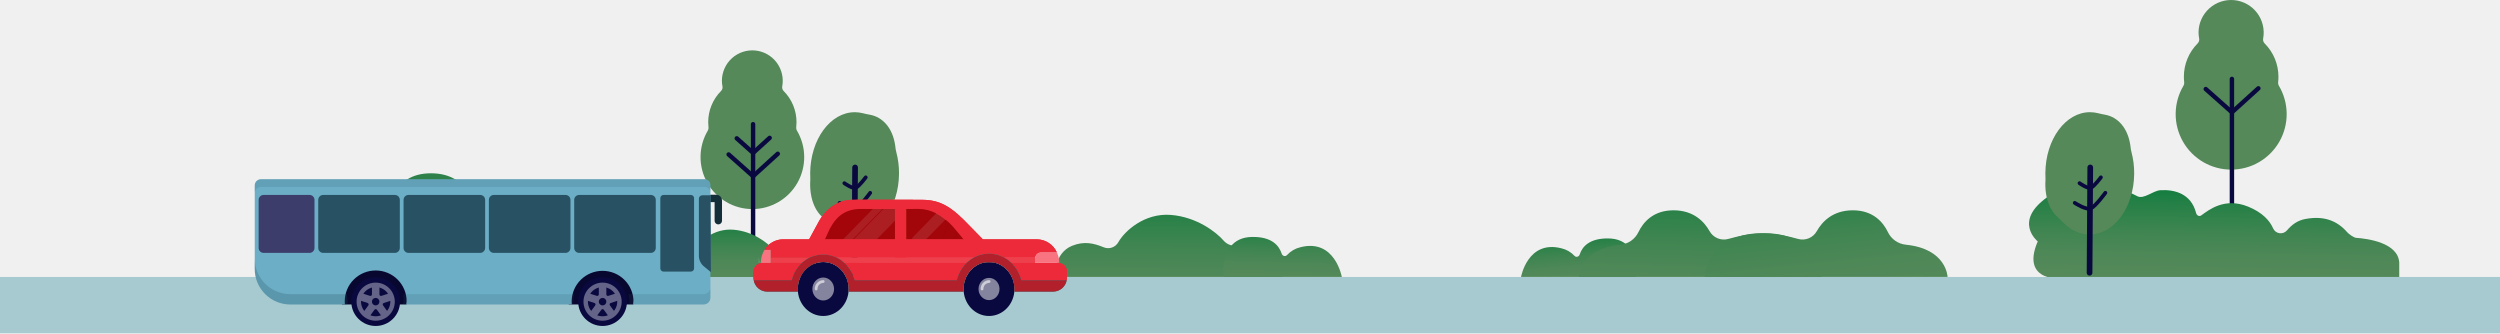
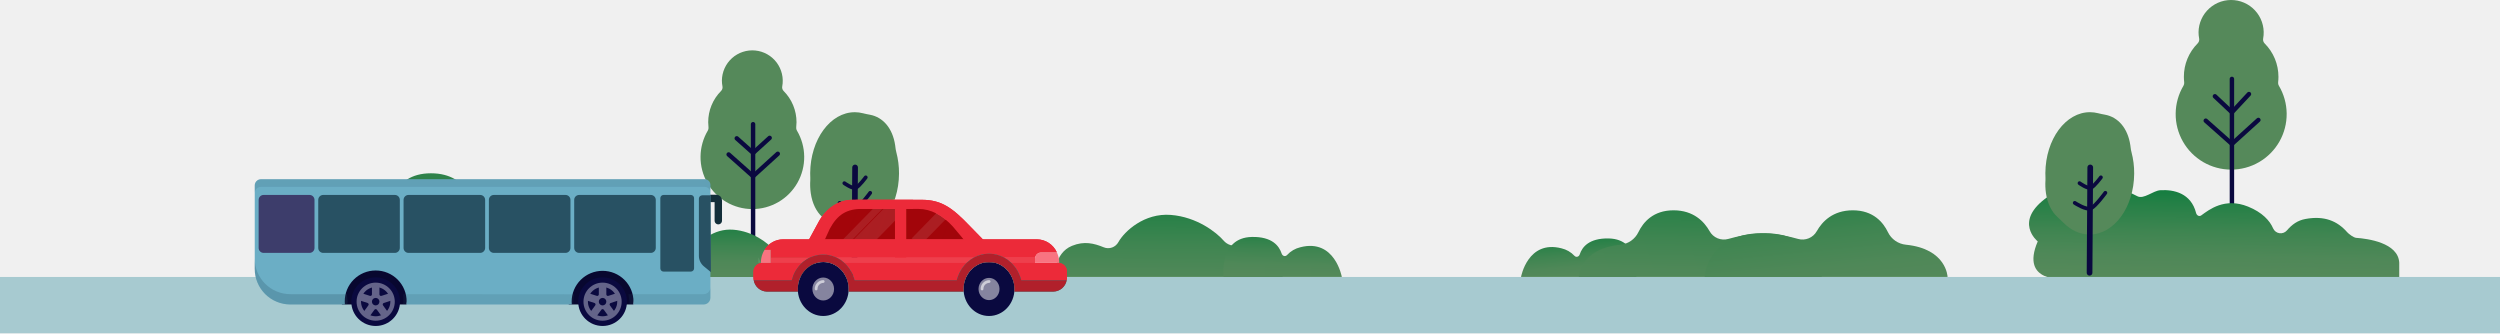
<svg xmlns="http://www.w3.org/2000/svg" width="1688" height="225" viewBox="0 0 1688 225" fill="none">
  <path d="M391 154H227C227 154 227.476 138.397 255.121 136.1C257.702 135.888 260.174 135.135 262.299 133.914C264.424 132.693 266.131 131.045 267.254 129.127C270.417 123.737 277.113 117 290.972 117C304.527 117 311.69 123.313 315.297 128.561C316.503 130.349 318.411 131.75 320.711 132.535C323.011 133.32 325.568 133.444 327.965 132.886C339.466 130.191 359.183 127.126 373.863 133.56C390.762 140.937 391 154 391 154Z" fill="url(#paint0_linear)" />
  <path d="M538.065 88.148C537.683 87.507 537.523 86.757 537.607 86.015C537.742 84.856 537.81 83.691 537.813 82.525C537.816 78.608 537.048 74.729 535.553 71.11C534.058 67.491 531.865 64.203 529.1 61.434C528.704 61.033 528.412 60.542 528.25 60.002C528.087 59.462 528.058 58.891 528.166 58.337C528.685 55.533 528.617 52.651 527.965 49.874C527.314 47.098 526.094 44.487 524.382 42.208C522.67 39.929 520.505 38.031 518.023 36.635C515.54 35.239 512.796 34.375 509.962 34.097C507.129 33.82 504.27 34.136 501.565 35.025C498.86 35.913 496.369 37.356 494.249 39.26C492.13 41.164 490.429 43.489 489.254 46.087C488.079 48.685 487.455 51.499 487.423 54.351C487.422 55.68 487.55 57.006 487.806 58.309C487.915 58.863 487.887 59.435 487.725 59.975C487.562 60.515 487.269 61.006 486.872 61.407C484.107 64.18 481.915 67.473 480.423 71.097C478.931 74.721 478.168 78.605 478.178 82.525C478.181 83.691 478.249 84.856 478.384 86.015C478.472 86.753 478.315 87.5 477.935 88.139C474.769 93.463 473.066 99.532 473.002 105.729C472.937 111.926 474.513 118.029 477.568 123.417C480.623 128.806 485.049 133.287 490.395 136.404C495.74 139.522 501.815 141.164 508 141.164C514.185 141.164 520.26 139.522 525.605 136.404C530.951 133.287 535.377 128.806 538.432 123.417C541.487 118.029 543.063 111.926 542.998 105.729C542.934 99.532 541.231 93.463 538.065 88.139V88.148Z" fill="#55895A" />
  <path d="M508.472 190.363V83.863" stroke="#0A093F" stroke-width="3" stroke-miterlimit="10" stroke-linecap="round" />
  <path d="M1538.68 57.87C1538.27 57.184 1538.1 56.383 1538.19 55.59C1538.33 54.352 1538.41 53.107 1538.41 51.86C1538.41 47.674 1537.59 43.529 1535.99 39.661C1534.39 35.793 1532.04 32.279 1529.08 29.32C1528.66 28.892 1528.34 28.366 1528.17 27.789C1528 27.212 1527.96 26.602 1528.08 26.01C1528.64 23.013 1528.56 19.933 1527.86 16.965C1527.17 13.998 1525.86 11.208 1524.03 8.772C1522.19 6.336 1519.88 4.308 1517.22 2.816C1514.56 1.324 1511.62 0.4 1508.59 0.104C1505.55 -0.192 1502.49 0.145 1499.59 1.095C1496.7 2.045 1494.03 3.586 1491.76 5.622C1489.49 7.657 1487.67 10.142 1486.41 12.918C1485.15 15.694 1484.48 18.702 1484.45 21.75C1484.45 23.17 1484.59 24.587 1484.86 25.98C1484.98 26.572 1484.95 27.183 1484.77 27.76C1484.6 28.337 1484.28 28.863 1483.86 29.29C1480.9 32.254 1478.55 35.774 1476.95 39.647C1475.36 43.52 1474.54 47.67 1474.55 51.86C1474.55 53.107 1474.63 54.352 1474.77 55.59C1474.86 56.379 1474.7 57.177 1474.29 57.86C1470.9 63.55 1469.08 70.036 1469.01 76.659C1468.94 83.282 1470.63 89.805 1473.9 95.564C1477.17 101.322 1481.91 106.111 1487.63 109.443C1493.36 112.774 1499.86 114.53 1506.48 114.53C1513.11 114.53 1519.61 112.774 1525.34 109.443C1531.06 106.111 1535.8 101.322 1539.07 95.564C1542.34 89.805 1544.03 83.282 1543.96 76.659C1543.89 70.036 1542.07 63.55 1538.68 57.86V57.87Z" fill="#55895A" />
  <path d="M1506.99 167.109V53.289" stroke="#0A093F" stroke-width="3" stroke-miterlimit="10" stroke-linecap="round" />
  <path d="M497.461 93.407L508.509 103.241L519.668 93.107" stroke="#0A093F" stroke-width="3" stroke-miterlimit="10" stroke-linecap="round" />
  <path d="M491.98 104.298L508.49 118.97L525.15 103.84" stroke="#0A093F" stroke-width="3" stroke-miterlimit="10" stroke-linecap="round" />
  <path d="M1394.11 188.254C1394.11 188.254 1363.61 191.455 1375.88 162.998C1375.88 162.998 1358.87 149.484 1382.71 132.858C1384.72 131.481 1386.57 129.898 1388.24 128.137C1394.71 121.271 1418.06 119.247 1443.17 132.501C1447.46 134.76 1453.81 128.714 1458.64 128.438C1467.94 127.869 1479.41 130.494 1482.8 143.804C1483.22 145.47 1484.9 146.437 1486.3 145.429C1491.6 141.569 1502.14 133.143 1517.89 139.497C1527.43 143.341 1532.57 148.972 1534.8 154.181C1535.17 155.035 1535.75 155.783 1536.49 156.355C1537.23 156.927 1538.1 157.304 1539.02 157.45C1539.95 157.596 1540.9 157.507 1541.78 157.191C1542.66 156.875 1543.45 156.343 1544.06 155.644C1547.52 151.654 1551.24 148.818 1556.75 147.827C1569.33 145.543 1578.11 149.102 1584.86 156.83C1585.98 158.106 1589.23 160.487 1590.94 160.601C1598.6 161.137 1619.27 163.851 1619.97 177.373V188.749L1394.11 188.254Z" fill="url(#paint1_linear)" />
  <path d="M448.895 205.264C448.895 205.264 479.403 208.512 467.127 179.641C467.127 179.641 482.501 157.686 458.648 140.818C456.645 139.421 454.794 137.815 453.126 136.028C446.66 129.062 426.331 112.466 398.181 140.431C396.484 142.128 394.449 143.446 392.208 144.298C389.968 145.151 387.574 145.519 385.182 145.377C375.889 144.8 361.189 146.136 360.203 160.143C360.177 160.538 360.045 160.919 359.823 161.246C359.6 161.573 359.294 161.834 358.937 162.002C358.58 162.17 358.184 162.24 357.791 162.203C357.398 162.166 357.023 162.024 356.703 161.792C351.378 157.9 340.861 149.351 325.077 155.798C315.545 159.698 310.401 168.709 308.166 173.993C307.801 174.86 307.222 175.619 306.484 176.199C305.745 176.779 304.872 177.161 303.946 177.31C303.02 177.458 302.072 177.368 301.19 177.047C300.308 176.727 299.523 176.186 298.906 175.477C295.447 171.429 290.903 167.728 285.398 166.714C272.818 164.405 263.262 167.192 256.467 175.057C255.334 176.343 253.738 177.126 252.03 177.233C244.364 177.753 223.698 180.473 223 194.225V205.767L448.895 205.264Z" fill="url(#paint2_linear)" />
  <path d="M1688 187H0V225H1688V187Z" fill="#A7CAD0" />
  <path d="M436.001 187.016C436.001 187.016 435.692 174.8 444.88 171.014C451.128 168.436 456.075 169.715 460.979 171.742C462.342 172.329 463.869 172.376 465.264 171.875C466.659 171.374 467.822 170.361 468.527 169.031C471.623 163.497 481.691 154.024 495.152 155.1C508.446 156.145 518.353 164.079 521.938 168.24C522.896 169.392 524.164 170.231 525.583 170.654C527.003 171.077 528.512 171.066 529.926 170.621C533.387 169.519 538.198 168.765 542.836 170.653C552.575 174.61 551.993 187.016 551.993 187.016H436.001Z" fill="url(#paint3_linear)" />
  <path d="M1439.15 102.608C1438.89 101.632 1438.71 100.638 1438.6 99.635C1438.55 99.132 1438.49 98.63 1438.41 98.128C1436.69 86.4 1430.03 79.045 1421.37 77.455C1419.78 77.167 1418.18 76.846 1416.61 76.442C1414.87 75.996 1413.08 75.763 1411.28 75.751C1394.72 75.643 1381.18 94.043 1381.03 116.848C1381.03 117.886 1381.03 118.907 1381.1 119.912C1381.13 120.491 1381.13 121.071 1381.1 121.65C1380.9 124.593 1381.01 127.55 1381.43 130.47C1382.46 137.471 1385.25 142.915 1389.17 146.514C1390.55 147.774 1391.92 149.059 1393.24 150.393C1398.15 155.335 1404.2 158.3 1410.76 158.341C1427.31 158.456 1440.86 140.049 1441 117.243C1441.04 112.304 1440.42 107.382 1439.15 102.608Z" fill="#55895A" />
  <path d="M1411.34 113.051L1410.87 184.169" stroke="#0A093F" stroke-width="3.84" stroke-miterlimit="10" stroke-linecap="round" />
  <path d="M1404.1 123.676C1404.1 123.676 1409.71 127.728 1411.92 126.715C1414.13 125.702 1418.52 119.747 1418.52 119.747" stroke="#0A093F" stroke-width="2.56" stroke-miterlimit="10" stroke-linecap="round" />
  <path d="M1400.87 136.985C1400.87 136.985 1408.64 142.116 1411.82 140.658C1415 139.201 1421.54 130.19 1421.54 130.19" stroke="#0A093F" stroke-width="2.56" stroke-miterlimit="10" stroke-linecap="round" />
  <path d="M712 186.986C712 186.986 711.589 170.959 723.788 165.99C732.082 162.609 738.651 164.287 745.161 166.946C746.97 167.716 748.998 167.778 750.85 167.121C752.702 166.464 754.246 165.134 755.182 163.39C759.292 156.128 772.658 143.698 790.529 145.111C808.178 146.482 821.331 156.892 826.09 162.351C827.363 163.862 829.045 164.963 830.93 165.519C832.814 166.074 834.818 166.059 836.695 165.475C841.29 164.029 847.677 163.041 853.834 165.517C866.765 170.71 865.992 186.986 865.992 186.986H712Z" fill="url(#paint4_linear)" />
  <path d="M826.162 186.986H906C906 186.986 901.333 160.89 877.978 166.949C874.551 167.758 871.438 169.578 869.036 172.178C867.825 173.486 865.922 172.951 865.329 171.101C863.703 166.168 859.037 159.673 845.185 159.994C822.935 160.52 826.162 186.986 826.162 186.986Z" fill="url(#paint5_linear)" />
  <path d="M1104.84 186.968H1027C1027 186.968 1031.55 161.812 1054.33 167.671C1057.67 168.451 1060.71 170.205 1063.06 172.71C1064.24 173.968 1066.1 173.457 1066.67 171.68C1068.21 166.949 1072.81 160.7 1086.3 161.001C1107.98 161.52 1104.84 186.968 1104.84 186.968Z" fill="url(#paint6_linear)" />
  <path d="M1230 187H1066C1066 187 1066.48 168.023 1094.12 165.229C1096.7 164.972 1099.17 164.057 1101.3 162.571C1103.42 161.086 1105.13 159.081 1106.25 156.749C1109.42 150.194 1116.11 142 1129.97 142C1143.53 142 1150.69 149.678 1154.3 156.06C1155.5 158.235 1157.41 159.939 1159.71 160.894C1162.01 161.849 1164.57 161.999 1166.96 161.321C1178.47 158.043 1198.18 154.315 1212.86 162.14C1229.76 171.112 1230 187 1230 187Z" fill="url(#paint7_linear)" />
  <path d="M1151 187H1315C1315 187 1314.52 168.023 1286.88 165.229C1284.29 164.975 1281.82 164.061 1279.69 162.575C1277.56 161.09 1275.85 159.083 1274.73 156.749C1271.58 150.194 1264.87 142 1251.03 142C1237.47 142 1230.31 149.678 1226.7 156.06C1225.5 158.235 1223.59 159.939 1221.29 160.894C1218.99 161.849 1216.43 161.999 1214.04 161.321C1202.53 158.043 1182.82 154.315 1168.14 162.14C1151.24 171.112 1151 187 1151 187Z" fill="url(#paint8_linear)" />
  <path d="M479 134H483.732C483.899 134 484.064 134.033 484.218 134.098C484.372 134.163 484.512 134.259 484.63 134.379C484.747 134.5 484.841 134.643 484.904 134.801C484.968 134.959 485.001 135.128 485 135.298V149" stroke="#132E39" stroke-width="5" stroke-miterlimit="10" stroke-linecap="round" />
  <path d="M427.664 205.589H384.02V180.03H430.971L427.664 205.589Z" fill="#08072F" />
  <path d="M274.507 205.589H230.864V180.03H277.814C277.814 180.03 274.515 205.589 274.507 205.589Z" fill="#08072F" />
  <path d="M406.859 220.1C397.77 220.1 390.401 212.753 390.401 203.69C390.401 194.627 397.77 187.28 406.859 187.28C415.949 187.28 423.317 194.627 423.317 203.69C423.317 212.753 415.949 220.1 406.859 220.1Z" fill="#0A093F" />
  <path d="M406.859 215.051C400.566 215.051 395.464 209.964 395.464 203.689C395.464 197.415 400.566 192.328 406.859 192.328C413.152 192.328 418.254 197.415 418.254 203.689C418.254 209.964 413.152 215.051 406.859 215.051Z" stroke="#646489" stroke-width="3" stroke-miterlimit="10" />
  <path d="M411.804 206.18L415.605 211.402L411.509 214.37L407.708 209.148C407.611 209.015 407.483 208.906 407.336 208.831C407.189 208.757 407.026 208.718 406.86 208.718C406.695 208.718 406.532 208.757 406.385 208.831C406.237 208.906 406.11 209.015 406.013 209.148L402.212 214.37L398.113 211.402L401.914 206.18C402.012 206.047 402.076 205.892 402.102 205.73C402.128 205.567 402.115 205.4 402.063 205.243C402.012 205.086 401.925 204.944 401.808 204.827C401.691 204.711 401.548 204.623 401.391 204.572L395.238 202.58L396.793 197.776L402.945 199.768C403.103 199.821 403.27 199.835 403.434 199.81C403.599 199.785 403.754 199.721 403.889 199.624C404.024 199.527 404.133 199.4 404.209 199.253C404.284 199.105 404.323 198.942 404.323 198.776V192.326H409.392V198.776C409.392 198.942 409.431 199.105 409.507 199.253C409.582 199.4 409.692 199.527 409.826 199.624C409.961 199.721 410.117 199.785 410.281 199.81C410.445 199.835 410.613 199.821 410.77 199.768L416.914 197.776L418.48 202.58L412.33 204.572C412.173 204.624 412.03 204.711 411.913 204.827C411.796 204.944 411.709 205.086 411.658 205.243C411.606 205.4 411.593 205.566 411.618 205.729C411.644 205.892 411.707 206.046 411.804 206.18ZM409.392 203.69C409.393 203.191 409.245 202.702 408.967 202.286C408.689 201.871 408.293 201.546 407.83 201.355C407.368 201.163 406.858 201.113 406.367 201.21C405.875 201.307 405.423 201.548 405.069 201.901C404.714 202.254 404.473 202.704 404.375 203.194C404.277 203.684 404.327 204.192 404.519 204.653C404.71 205.115 405.035 205.51 405.451 205.787C405.868 206.065 406.358 206.213 406.859 206.213C407.192 206.214 407.521 206.149 407.828 206.022C408.135 205.895 408.415 205.71 408.65 205.475C408.885 205.241 409.072 204.963 409.199 204.656C409.327 204.35 409.392 204.022 409.392 203.69Z" fill="#646489" />
  <path d="M253.661 220.1C244.572 220.1 237.203 212.753 237.203 203.69C237.203 194.627 244.572 187.28 253.661 187.28C262.751 187.28 270.119 194.627 270.119 203.69C270.119 212.753 262.751 220.1 253.661 220.1Z" fill="#0A093F" />
  <path d="M253.661 215.051C247.368 215.051 242.266 209.964 242.266 203.689C242.266 197.415 247.368 192.328 253.661 192.328C259.954 192.328 265.056 197.415 265.056 203.689C265.056 209.964 259.954 215.051 253.661 215.051Z" stroke="#646489" stroke-width="3" stroke-miterlimit="10" />
  <path d="M258.609 206.18L262.41 211.402L258.311 214.37L254.51 209.148C254.413 209.015 254.285 208.906 254.138 208.831C253.991 208.757 253.828 208.718 253.662 208.718C253.497 208.718 253.334 208.757 253.187 208.831C253.039 208.906 252.912 209.015 252.815 209.148L249.014 214.37L244.921 211.396L248.722 206.175C248.819 206.041 248.883 205.887 248.909 205.724C248.935 205.561 248.922 205.395 248.871 205.238C248.82 205.081 248.732 204.938 248.615 204.822C248.498 204.705 248.355 204.618 248.198 204.567L242.049 202.574L243.614 197.77L249.764 199.763C249.921 199.815 250.089 199.829 250.253 199.804C250.417 199.779 250.573 199.716 250.707 199.619C250.842 199.522 250.952 199.394 251.027 199.247C251.103 199.1 251.142 198.936 251.142 198.771V192.326H256.194V198.776C256.194 198.942 256.233 199.105 256.309 199.253C256.384 199.4 256.494 199.527 256.628 199.624C256.763 199.721 256.919 199.785 257.083 199.81C257.247 199.835 257.415 199.821 257.572 199.768L263.722 197.776L265.287 202.58L259.138 204.572C258.98 204.623 258.836 204.71 258.719 204.826C258.601 204.942 258.513 205.085 258.461 205.242C258.41 205.398 258.396 205.565 258.422 205.729C258.447 205.892 258.511 206.046 258.609 206.18ZM256.194 203.69C256.195 203.191 256.047 202.702 255.769 202.286C255.491 201.871 255.095 201.546 254.632 201.355C254.169 201.163 253.66 201.113 253.169 201.21C252.677 201.307 252.225 201.548 251.871 201.901C251.516 202.254 251.275 202.704 251.177 203.194C251.079 203.684 251.129 204.192 251.321 204.653C251.512 205.115 251.837 205.51 252.253 205.787C252.67 206.065 253.16 206.213 253.661 206.213C253.994 206.214 254.323 206.149 254.63 206.022C254.937 205.895 255.217 205.71 255.452 205.475C255.687 205.241 255.874 204.963 256.001 204.656C256.129 204.35 256.194 204.022 256.194 203.69Z" fill="#646489" />
  <path d="M475.778 121H176.214C175.661 121 175.113 121.109 174.601 121.32C174.09 121.531 173.625 121.841 173.233 122.232C172.842 122.622 172.532 123.086 172.32 123.596C172.108 124.106 172 124.653 172 125.205V181.583C171.999 184.735 172.621 187.856 173.83 190.769C175.039 193.681 176.811 196.328 179.047 198.557C181.282 200.786 183.935 202.555 186.856 203.761C189.776 204.968 192.907 205.589 196.068 205.589H232.867C232.812 204.962 232.771 204.333 232.771 203.695C232.739 200.94 233.256 198.205 234.292 195.65C235.327 193.095 236.861 190.77 238.804 188.811C240.747 186.851 243.061 185.295 245.612 184.233C248.162 183.171 250.899 182.624 253.662 182.624C256.426 182.624 259.163 183.171 261.713 184.233C264.264 185.295 266.577 186.851 268.52 188.811C270.464 190.77 271.997 193.095 273.033 195.65C274.069 198.205 274.586 200.94 274.554 203.695C274.554 204.333 274.512 204.962 274.457 205.589H386.066C386.008 204.962 385.969 204.333 385.969 203.695C385.969 198.171 388.17 192.873 392.088 188.967C396.005 185.061 401.319 182.866 406.859 182.866C412.399 182.866 417.713 185.061 421.631 188.967C425.548 192.873 427.749 198.171 427.749 203.695C427.749 204.333 427.711 204.962 427.655 205.589H475.072C476.288 205.589 477.455 205.107 478.315 204.25C479.175 203.392 479.659 202.229 479.659 201.016V124.872C479.659 123.846 479.25 122.861 478.522 122.135C477.794 121.409 476.807 121.001 475.778 121Z" fill="#6BAEC5" />
  <path opacity="0.6" d="M424.993 203.69C424.993 204.327 424.954 204.957 424.899 205.583H475.072C476.288 205.583 477.455 205.101 478.315 204.244C479.175 203.386 479.659 202.223 479.659 201.01V194.046C479.659 194.647 479.541 195.242 479.31 195.797C479.08 196.352 478.742 196.856 478.316 197.281C477.89 197.706 477.385 198.043 476.828 198.273C476.271 198.503 475.675 198.622 475.072 198.622H424.34" fill="#285163" fill-opacity="0.25" />
  <path d="M234.171 198.622H196.068C192.907 198.622 189.777 198.001 186.857 196.795C183.937 195.589 181.283 193.821 179.048 191.592C176.814 189.363 175.041 186.717 173.831 183.806C172.622 180.894 172 177.773 172 174.621V181.582C171.999 184.735 172.621 187.856 173.83 190.769C175.039 193.681 176.812 196.328 179.047 198.557C181.282 200.786 183.935 202.555 186.856 203.761C189.776 204.968 192.907 205.589 196.068 205.589H234.447C234.389 204.962 234.723 204.333 234.723 203.695" fill="#285163" fill-opacity="0.25" />
  <path opacity="0.6" d="M387.697 198.718L272.252 198.622L272.349 203.69C272.349 204.327 271.991 204.957 271.933 205.583H387.422C387.364 204.96 387.146 204.3 387.146 203.66" fill="#285163" fill-opacity="0.25" />
  <path opacity="0.6" d="M475.778 121H176.215C175.661 121 175.113 121.109 174.601 121.32C174.09 121.531 173.625 121.841 173.233 122.232C172.842 122.622 172.532 123.086 172.32 123.596C172.108 124.106 172 124.653 172 125.205V130.38C172 129.265 172.444 128.197 173.234 127.409C174.025 126.62 175.097 126.178 176.215 126.178H475.778C476.808 126.178 477.796 126.586 478.524 127.312C479.252 128.038 479.661 129.023 479.661 130.05V124.872C479.661 123.845 479.252 122.86 478.524 122.134C477.796 121.408 476.808 121 475.778 121Z" fill="#285163" fill-opacity="0.25" />
  <path d="M391.057 131.622H439.419C441.275 131.622 442.779 133.122 442.779 134.972V167.407C442.779 169.257 441.275 170.757 439.419 170.757H391.057C389.201 170.757 387.697 169.257 387.697 167.407V134.972C387.697 133.122 389.201 131.622 391.057 131.622Z" fill="#285163" />
  <path d="M333.45 131.622H381.812C383.668 131.622 385.172 133.122 385.172 134.972V167.407C385.172 169.257 383.668 170.757 381.812 170.757H333.45C331.595 170.757 330.09 169.257 330.09 167.407V134.972C330.09 133.122 331.595 131.622 333.45 131.622Z" fill="#285163" />
  <path d="M275.844 131.622H324.206C326.062 131.622 327.566 133.122 327.566 134.972V167.407C327.566 169.257 326.062 170.757 324.206 170.757H275.844C273.988 170.757 272.484 169.257 272.484 167.407V134.972C272.484 133.122 273.988 131.622 275.844 131.622Z" fill="#285163" />
  <path d="M218.237 131.622H266.599C268.455 131.622 269.959 133.122 269.959 134.972V167.407C269.959 169.257 268.455 170.757 266.599 170.757H218.237C216.381 170.757 214.877 169.257 214.877 167.407V134.972C214.877 133.122 216.381 131.622 218.237 131.622Z" fill="#285163" />
  <path d="M177.995 131.622H208.992C210.848 131.622 212.352 133.122 212.352 134.972V167.407C212.352 169.257 210.848 170.757 208.992 170.757H177.995C176.139 170.757 174.635 169.257 174.635 167.407V134.972C174.635 133.122 176.139 131.622 177.995 131.622Z" fill="#3D3D6B" />
  <path d="M448.033 131.622H466.456C467.661 131.622 468.639 132.597 468.639 133.799V181.204C468.639 182.406 467.661 183.38 466.456 183.38H448.033C446.827 183.38 445.85 182.406 445.85 181.204V133.799C445.85 132.597 446.827 131.622 448.033 131.622Z" fill="#285163" />
  <path d="M479.788 131.858H474.187C473.577 131.859 472.991 132.102 472.56 132.532C472.128 132.963 471.886 133.547 471.886 134.156V172.703C471.886 174.068 472.189 175.417 472.772 176.652C473.355 177.887 474.205 178.978 475.26 179.849L480.017 183.773L479.788 131.858Z" fill="#285163" />
-   <path d="M1489.33 60.131L1507.01 75.811L1524.85 59.641" stroke="#0A093F" stroke-width="3" stroke-miterlimit="10" stroke-linecap="round" />
+   <path d="M1495.5 65L1507.01 75.811L1518.5 63.5" stroke="#0A093F" stroke-width="3" stroke-miterlimit="10" stroke-linecap="round" />
+   <path d="M1489.33 81.49L1507.01 97.17L1524.85 81" stroke="#0A093F" stroke-width="3" stroke-miterlimit="10" stroke-linecap="round" />
  <path d="M605.16 102.624C604.905 101.647 604.723 100.654 604.615 99.65C604.566 99.148 604.5 98.646 604.425 98.143C602.701 86.415 596.04 79.061 587.383 77.471C585.79 77.183 584.189 76.862 582.621 76.458C580.879 76.011 579.088 75.779 577.289 75.766C560.734 75.659 547.19 94.058 547.042 116.864C547.042 117.901 547.042 118.923 547.108 119.928C547.145 120.506 547.145 121.087 547.108 121.665C546.91 124.609 547.021 127.565 547.438 130.486C548.469 137.487 551.259 142.931 555.179 146.53C556.566 147.79 557.936 149.075 559.256 150.409C564.159 155.351 570.208 158.316 576.769 158.357C593.325 158.472 606.868 140.065 607.017 117.259C607.055 112.32 606.431 107.398 605.16 102.624Z" fill="#55895A" />
  <path d="M577.355 113.066L576.885 184.184" stroke="#0A093F" stroke-width="3.84" stroke-miterlimit="10" stroke-linecap="round" />
  <path d="M570.108 123.69C570.108 123.69 575.721 127.742 577.932 126.729C580.144 125.716 584.535 119.762 584.535 119.762" stroke="#0A093F" stroke-width="2.56" stroke-miterlimit="10" stroke-linecap="round" />
  <path d="M566.882 137C566.882 137 574.656 142.131 577.834 140.673C581.011 139.215 587.556 130.205 587.556 130.205" stroke="#0A093F" stroke-width="2.56" stroke-miterlimit="10" stroke-linecap="round" />
  <path d="M575.506 134.9H622.324C635.805 134.9 643.192 140.424 654.998 152.774C657.592 155.483 665.46 163.497 665.46 163.497H545.286L552.772 149.733C557.805 140.474 566.351 134.9 575.506 134.9Z" fill="#EC2A39" />
  <path d="M575.506 134.9H622.324C635.805 134.9 643.192 140.424 654.998 152.774C657.592 155.483 665.46 163.497 665.46 163.497H545.286L552.772 149.733C557.805 140.474 566.351 134.9 575.506 134.9Z" fill="#EC2A39" />
  <g style="mix-blend-mode:multiply">
    <g style="mix-blend-mode:multiply">
      <path d="M583.013 141.075H620.091C628.496 141.075 636.491 145.319 643.461 153.1C645.709 155.589 652.071 163.497 652.071 163.497L556.299 163.172L560.321 154.401C565.34 145.135 571.568 140.75 583.013 141.075Z" fill="#B1202B" />
    </g>
    <path style="mix-blend-mode:overlay" opacity="0.25" d="M583.013 141.075H620.091C628.496 141.075 636.491 145.319 643.461 153.1C645.709 155.589 652.071 163.497 652.071 163.497L556.299 163.172L560.321 154.401C565.34 145.135 571.568 140.75 583.013 141.075Z" fill="url(#paint9_linear)" />
  </g>
  <path opacity="0.1" d="M570.656 163.496L595.165 138.401" stroke="white" stroke-width="4.64" stroke-miterlimit="10" />
  <path opacity="0.1" d="M618.267 163.497L637.558 143.749" stroke="white" stroke-width="7.42" stroke-miterlimit="10" />
  <path opacity="0.1" d="M577.669 168.306L607.246 138.026" stroke="white" stroke-width="11.13" stroke-miterlimit="10" />
  <path d="M667.786 213.354C677.277 213.354 684.971 205.197 684.971 195.134C684.971 185.071 677.277 176.914 667.786 176.914C658.295 176.914 650.601 185.071 650.601 195.134C650.601 205.197 658.295 213.354 667.786 213.354Z" fill="#0A093F" />
  <path opacity="0.5" d="M667.786 202.639C671.698 202.639 674.869 199.279 674.869 195.134C674.869 190.99 671.698 187.63 667.786 187.63C663.874 187.63 660.702 190.99 660.702 195.134C660.702 199.279 663.874 202.639 667.786 202.639Z" fill="white" />
  <path d="M555.84 213.354C565.331 213.354 573.025 205.197 573.025 195.134C573.025 185.071 565.331 176.914 555.84 176.914C546.349 176.914 538.655 185.071 538.655 195.134C538.655 205.197 546.349 213.354 555.84 213.354Z" fill="#0A093F" />
  <path opacity="0.5" d="M555.84 202.886C559.88 202.886 563.156 199.415 563.156 195.134C563.156 190.853 559.88 187.382 555.84 187.382C551.799 187.382 548.523 190.853 548.523 195.134C548.523 199.415 551.799 202.886 555.84 202.886Z" fill="white" />
  <path opacity="0.6" d="M555.84 190.077C554.538 190.122 553.307 190.677 552.412 191.624C551.518 192.571 551.032 193.832 551.061 195.134" stroke="white" stroke-width="1.86" stroke-miterlimit="10" stroke-linecap="round" />
  <path opacity="0.6" d="M667.849 190.077C666.549 190.123 665.32 190.68 664.427 191.626C663.534 192.573 663.049 193.833 663.078 195.134" stroke="white" stroke-width="1.86" stroke-miterlimit="10" stroke-linecap="round" />
  <path d="M611.813 139.448H604.298V177.798H611.813V139.448Z" fill="#D55835" />
  <path d="M611.813 139.448H604.298V177.798H611.813V139.448Z" fill="#EC2A39" />
  <path opacity="0.1" d="M512.04 173.979V177.508H513.701L512.146 173.979H512.04Z" fill="white" />
  <g opacity="0.75">
    <path opacity="0.75" d="M667.786 176.914C666.317 176.914 664.855 177.111 663.438 177.501H672.126C670.712 177.111 669.252 176.914 667.786 176.914Z" fill="#247777" />
    <path opacity="0.75" d="M667.786 176.914C666.317 176.914 664.855 177.111 663.438 177.501H672.126C670.712 177.111 669.252 176.914 667.786 176.914Z" fill="#B1202B" />
  </g>
  <path d="M541.595 177.501H514.57C512.97 177.549 511.453 178.231 510.355 179.396C509.256 180.562 508.664 182.117 508.71 183.718V187.255C508.71 187.932 508.778 188.607 508.915 189.271H534.647C535.745 184.745 538.164 180.648 541.595 177.501Z" fill="#EC2A39" />
  <path d="M541.595 177.501H514.57C512.97 177.549 511.453 178.231 510.355 179.396C509.256 180.562 508.664 182.117 508.71 183.718V187.255C508.71 187.932 508.778 188.607 508.915 189.271H534.647C535.745 184.745 538.164 180.648 541.595 177.501Z" fill="#EC2A39" />
  <path d="M520.353 173.979H546.819C549.634 172.624 552.717 171.921 555.84 171.921C558.963 171.921 562.046 172.624 564.86 173.979H657.465C660.617 172.243 664.156 171.333 667.754 171.333C671.352 171.333 674.891 172.243 678.043 173.979C679.787 174.942 681.396 176.131 682.829 177.515C686.138 180.709 688.466 184.783 689.537 189.257H720.224C720.371 188.559 720.445 187.848 720.443 187.135V183.598C720.487 182.02 719.904 180.489 718.821 179.341C717.738 178.193 716.245 177.521 714.668 177.473H682.857C681.422 176.089 679.81 174.899 678.064 173.936H698.861C699.003 172.97 699.481 172.085 700.212 171.438C700.943 170.791 701.88 170.423 702.855 170.4H713.593C712.427 167.802 710.544 165.593 708.164 164.031C705.784 162.47 703.008 161.622 700.162 161.587H528.673C526.169 161.612 523.712 162.274 521.534 163.511C519.356 164.749 517.529 166.521 516.224 168.66H520.353V173.979Z" fill="#EC2A39" />
  <path d="M520.353 173.979H546.819C549.634 172.624 552.717 171.921 555.84 171.921C558.963 171.921 562.046 172.624 564.86 173.979H657.465C660.617 172.243 664.156 171.333 667.754 171.333C671.352 171.333 674.891 172.243 678.043 173.979C679.787 174.942 681.396 176.131 682.829 177.515C686.138 180.709 688.466 184.783 689.537 189.257H720.224C720.371 188.559 720.445 187.848 720.443 187.135V183.598C720.487 182.02 719.904 180.489 718.821 179.341C717.738 178.193 716.245 177.521 714.668 177.473H682.857C681.422 176.089 679.81 174.899 678.064 173.936H698.861C699.003 172.97 699.481 172.085 700.212 171.438C700.943 170.791 701.88 170.423 702.855 170.4H713.593C712.427 167.802 710.544 165.593 708.164 164.031C705.784 162.47 703.008 161.622 700.162 161.587H528.673C526.169 161.612 523.712 162.274 521.534 163.511C519.356 164.749 517.529 166.521 516.224 168.66H520.353V173.979Z" fill="#EC2A39" />
  <path d="M570.07 177.501C573.499 180.644 575.917 184.736 577.019 189.256H646.013C647.076 184.78 649.396 180.701 652.7 177.501H570.07Z" fill="#EC2A39" />
  <path d="M570.07 177.501C573.499 180.644 575.917 184.736 577.019 189.256H646.013C647.076 184.78 649.396 180.701 652.7 177.501H570.07Z" fill="#EC2A39" />
  <path d="M698.897 173.979H678.099C679.845 174.942 681.457 176.131 682.892 177.515H698.833V174.742C698.833 174.486 698.855 174.231 698.897 173.979Z" fill="#EC2A39" />
  <path d="M698.897 173.979H678.099C679.845 174.942 681.457 176.131 682.892 177.515H698.833V174.742C698.833 174.486 698.855 174.231 698.897 173.979Z" fill="#EC2A39" />
  <path opacity="0.1" d="M698.897 173.979H678.099C679.845 174.942 681.457 176.131 682.892 177.515H698.833V174.742C698.833 174.486 698.855 174.231 698.897 173.979Z" fill="white" />
  <path d="M520.353 177.501H541.595C543.156 176.075 544.916 174.883 546.82 173.965H520.353V177.501Z" fill="#EC2A39" />
  <path d="M520.353 177.501H541.595C543.156 176.075 544.916 174.883 546.82 173.965H520.353V177.501Z" fill="#EC2A39" />
  <path opacity="0.1" d="M520.353 177.501H541.595C543.156 176.075 544.916 174.883 546.82 173.965H520.353V177.501Z" fill="white" />
  <path d="M657.493 173.979H564.888C566.79 174.897 568.547 176.089 570.105 177.515H652.707C654.14 176.131 655.749 174.941 657.493 173.979Z" fill="#EC2A39" />
  <path d="M657.493 173.979H564.888C566.79 174.897 568.547 176.089 570.105 177.515H652.707C654.14 176.131 655.749 174.941 657.493 173.979Z" fill="#EC2A39" />
  <path opacity="0.1" d="M657.493 173.979H564.888C566.79 174.897 568.547 176.089 570.105 177.515H652.707C654.14 176.131 655.749 174.941 657.493 173.979Z" fill="white" />
  <path d="M689.537 189.257C688.474 184.78 686.154 180.701 682.85 177.501C681.417 176.117 679.808 174.928 678.064 173.965C674.912 172.229 671.373 171.319 667.775 171.319C664.177 171.319 660.638 172.229 657.486 173.965C655.742 174.928 654.133 176.117 652.7 177.501C649.396 180.701 647.076 184.78 646.013 189.257H577.019C575.917 184.736 573.499 180.645 570.07 177.501C568.512 176.075 566.754 174.883 564.853 173.965C562.039 172.61 558.956 171.907 555.833 171.907C552.71 171.907 549.627 172.61 546.812 173.965C544.908 174.883 543.149 176.075 541.588 177.501C538.16 180.645 535.741 184.736 534.639 189.257H508.915C509.289 191.364 510.38 193.276 512.004 194.669C513.628 196.062 515.684 196.848 517.822 196.896H538.732C538.676 196.316 538.648 195.728 538.648 195.134C538.648 185.077 546.346 176.914 555.84 176.914C565.333 176.914 573.025 185.077 573.025 195.134C573.025 195.728 572.996 196.316 572.94 196.896H650.657C650.601 196.316 650.572 195.728 650.572 195.134C650.571 193.139 650.881 191.156 651.491 189.257C652.353 186.464 653.894 183.928 655.975 181.877C658.056 179.825 660.613 178.322 663.417 177.501C666.26 176.718 669.262 176.718 672.105 177.501H672.14C679.513 179.545 684.956 186.696 684.956 195.12C684.956 195.714 684.928 196.301 684.872 196.881H711.254C713.398 196.835 715.461 196.05 717.094 194.658C718.727 193.267 719.83 191.354 720.217 189.243L689.537 189.257Z" fill="#247777" />
  <path d="M689.537 189.257C688.474 184.78 686.154 180.701 682.85 177.501C681.417 176.117 679.808 174.928 678.064 173.965C674.912 172.229 671.373 171.319 667.775 171.319C664.177 171.319 660.638 172.229 657.486 173.965C655.742 174.928 654.133 176.117 652.7 177.501C649.396 180.701 647.076 184.78 646.013 189.257H577.019C575.917 184.736 573.499 180.645 570.07 177.501C568.512 176.075 566.754 174.883 564.853 173.965C562.039 172.61 558.956 171.907 555.833 171.907C552.71 171.907 549.627 172.61 546.812 173.965C544.908 174.883 543.149 176.075 541.588 177.501C538.16 180.645 535.741 184.736 534.639 189.257H508.915C509.289 191.364 510.38 193.276 512.004 194.669C513.628 196.062 515.684 196.848 517.822 196.896H538.732C538.676 196.316 538.648 195.728 538.648 195.134C538.648 185.077 546.346 176.914 555.84 176.914C565.333 176.914 573.025 185.077 573.025 195.134C573.025 195.728 572.996 196.316 572.94 196.896H650.657C650.601 196.316 650.572 195.728 650.572 195.134C650.571 193.139 650.881 191.156 651.491 189.257C652.353 186.464 653.894 183.928 655.975 181.877C658.056 179.825 660.613 178.322 663.417 177.501C666.26 176.718 669.262 176.718 672.105 177.501H672.14C679.513 179.545 684.956 186.696 684.956 195.12C684.956 195.714 684.928 196.301 684.872 196.881H711.254C713.398 196.835 715.461 196.05 717.094 194.658C718.727 193.267 719.83 191.354 720.217 189.243L689.537 189.257Z" fill="#B1202B" />
  <path d="M714.809 173.979C714.551 172.759 714.155 171.573 713.629 170.442H702.891C701.915 170.465 700.979 170.833 700.248 171.48C699.517 172.128 699.038 173.013 698.897 173.979C698.854 174.236 698.833 174.496 698.833 174.757V177.501H715.184C715.186 176.317 715.06 175.136 714.809 173.979Z" fill="#F87481" />
  <path d="M516.224 168.688C515.211 170.313 514.493 172.104 514.104 173.979C513.855 175.142 513.73 176.327 513.729 177.516H520.381V168.688H516.224Z" fill="#F87481" />
  <path d="M616.507 134.9H577.718V141.061H616.507V134.9Z" fill="#EC2A39" />
  <path d="M638.788 148.53C638.788 148.53 634.999 145.369 632.242 144.124L634.632 140.021L642.591 146.79L638.788 148.53Z" fill="#EC2A39" />
  <defs>
    <linearGradient id="paint0_linear" x1="309" y1="117" x2="309" y2="154" gradientUnits="userSpaceOnUse">
      <stop stop-color="#2E824B" />
      <stop offset="1" stop-color="#2D7239" />
    </linearGradient>
    <linearGradient id="paint1_linear" x1="1495.9" y1="114.908" x2="1494.25" y2="217.679" gradientUnits="userSpaceOnUse">
      <stop offset="0.03" stop-color="#007A37" />
      <stop offset="0.22" stop-color="#248046" />
      <stop offset="0.41" stop-color="#3F8551" />
      <stop offset="0.57" stop-color="#4F8858" />
      <stop offset="0.7" stop-color="#55895A" />
    </linearGradient>
    <linearGradient id="paint2_linear" x1="406.11" y1="77.634" x2="287.022" y2="307.506" gradientUnits="userSpaceOnUse">
      <stop offset="0.03" stop-color="#007A37" />
      <stop offset="0.22" stop-color="#248046" />
      <stop offset="0.41" stop-color="#3F8551" />
      <stop offset="0.57" stop-color="#4F8858" />
      <stop offset="0.7" stop-color="#55895A" />
    </linearGradient>
    <linearGradient id="paint3_linear" x1="494.242" y1="140.149" x2="493.892" y2="205.43" gradientUnits="userSpaceOnUse">
      <stop offset="0.03" stop-color="#007A37" />
      <stop offset="0.22" stop-color="#248046" />
      <stop offset="0.41" stop-color="#3F8551" />
      <stop offset="0.57" stop-color="#4F8858" />
      <stop offset="0.7" stop-color="#55895A" />
    </linearGradient>
    <linearGradient id="paint4_linear" x1="789.354" y1="115.582" x2="788.741" y2="236.223" gradientUnits="userSpaceOnUse">
      <stop offset="0.03" stop-color="#007A37" />
      <stop offset="0.22" stop-color="#248046" />
      <stop offset="0.41" stop-color="#3F8551" />
      <stop offset="0.57" stop-color="#4F8858" />
      <stop offset="0.7" stop-color="#55895A" />
    </linearGradient>
    <linearGradient id="paint5_linear" x1="866.89" y1="143.312" x2="865.534" y2="205.648" gradientUnits="userSpaceOnUse">
      <stop offset="0.03" stop-color="#007A37" />
      <stop offset="0.22" stop-color="#248046" />
      <stop offset="0.41" stop-color="#3F8551" />
      <stop offset="0.57" stop-color="#4F8858" />
      <stop offset="0.7" stop-color="#55895A" />
    </linearGradient>
    <linearGradient id="paint6_linear" x1="1063.11" y1="150.881" x2="1067.51" y2="202.282" gradientUnits="userSpaceOnUse">
      <stop offset="0.03" stop-color="#007A37" />
      <stop offset="0.22" stop-color="#248046" />
      <stop offset="0.41" stop-color="#3F8551" />
      <stop offset="0.57" stop-color="#4F8858" />
      <stop offset="0.7" stop-color="#55895A" />
    </linearGradient>
    <linearGradient id="paint7_linear" x1="1149.79" y1="106.996" x2="1146.81" y2="240.923" gradientUnits="userSpaceOnUse">
      <stop offset="0.03" stop-color="#007A37" />
      <stop offset="0.22" stop-color="#248046" />
      <stop offset="0.41" stop-color="#3F8551" />
      <stop offset="0.57" stop-color="#4F8858" />
      <stop offset="0.7" stop-color="#55895A" />
    </linearGradient>
    <linearGradient id="paint8_linear" x1="1223.93" y1="96.426" x2="1238.72" y2="244.733" gradientUnits="userSpaceOnUse">
      <stop offset="0.03" stop-color="#007A37" />
      <stop offset="0.22" stop-color="#248046" />
      <stop offset="0.41" stop-color="#3F8551" />
      <stop offset="0.57" stop-color="#4F8858" />
      <stop offset="0.7" stop-color="#55895A" />
    </linearGradient>
    <linearGradient id="paint9_linear" x1="518.331" y1="124.171" x2="719.221" y2="201.835" gradientUnits="userSpaceOnUse">
      <stop stop-color="#646489" stop-opacity="0" />
      <stop offset="1" stop-color="#646489" />
    </linearGradient>
  </defs>
</svg>
